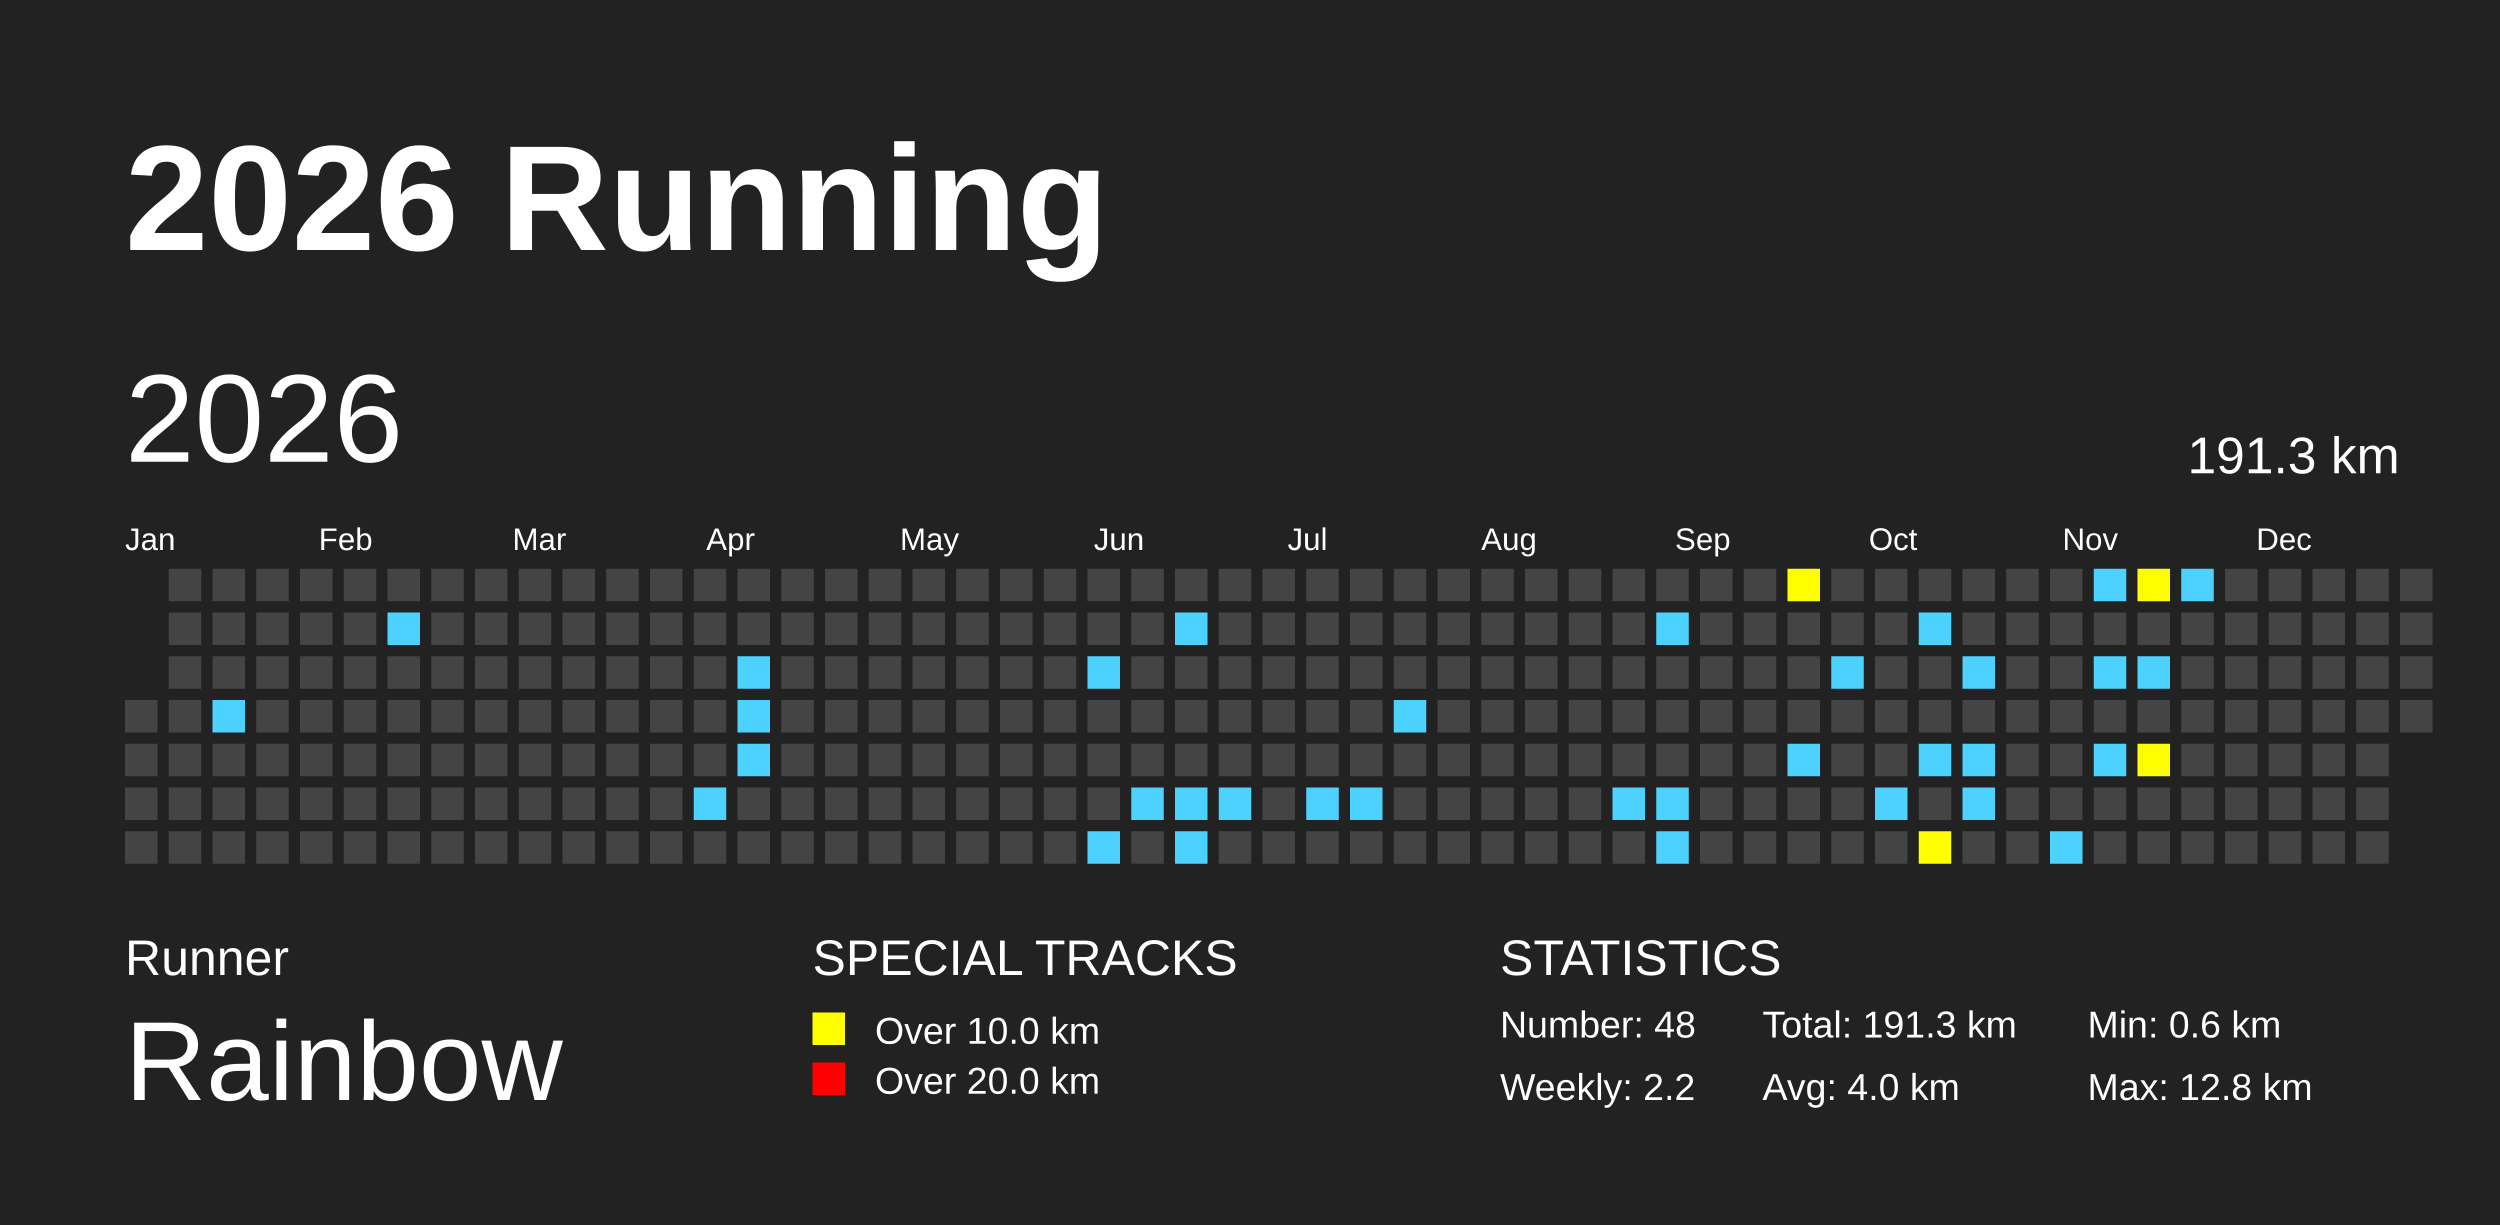
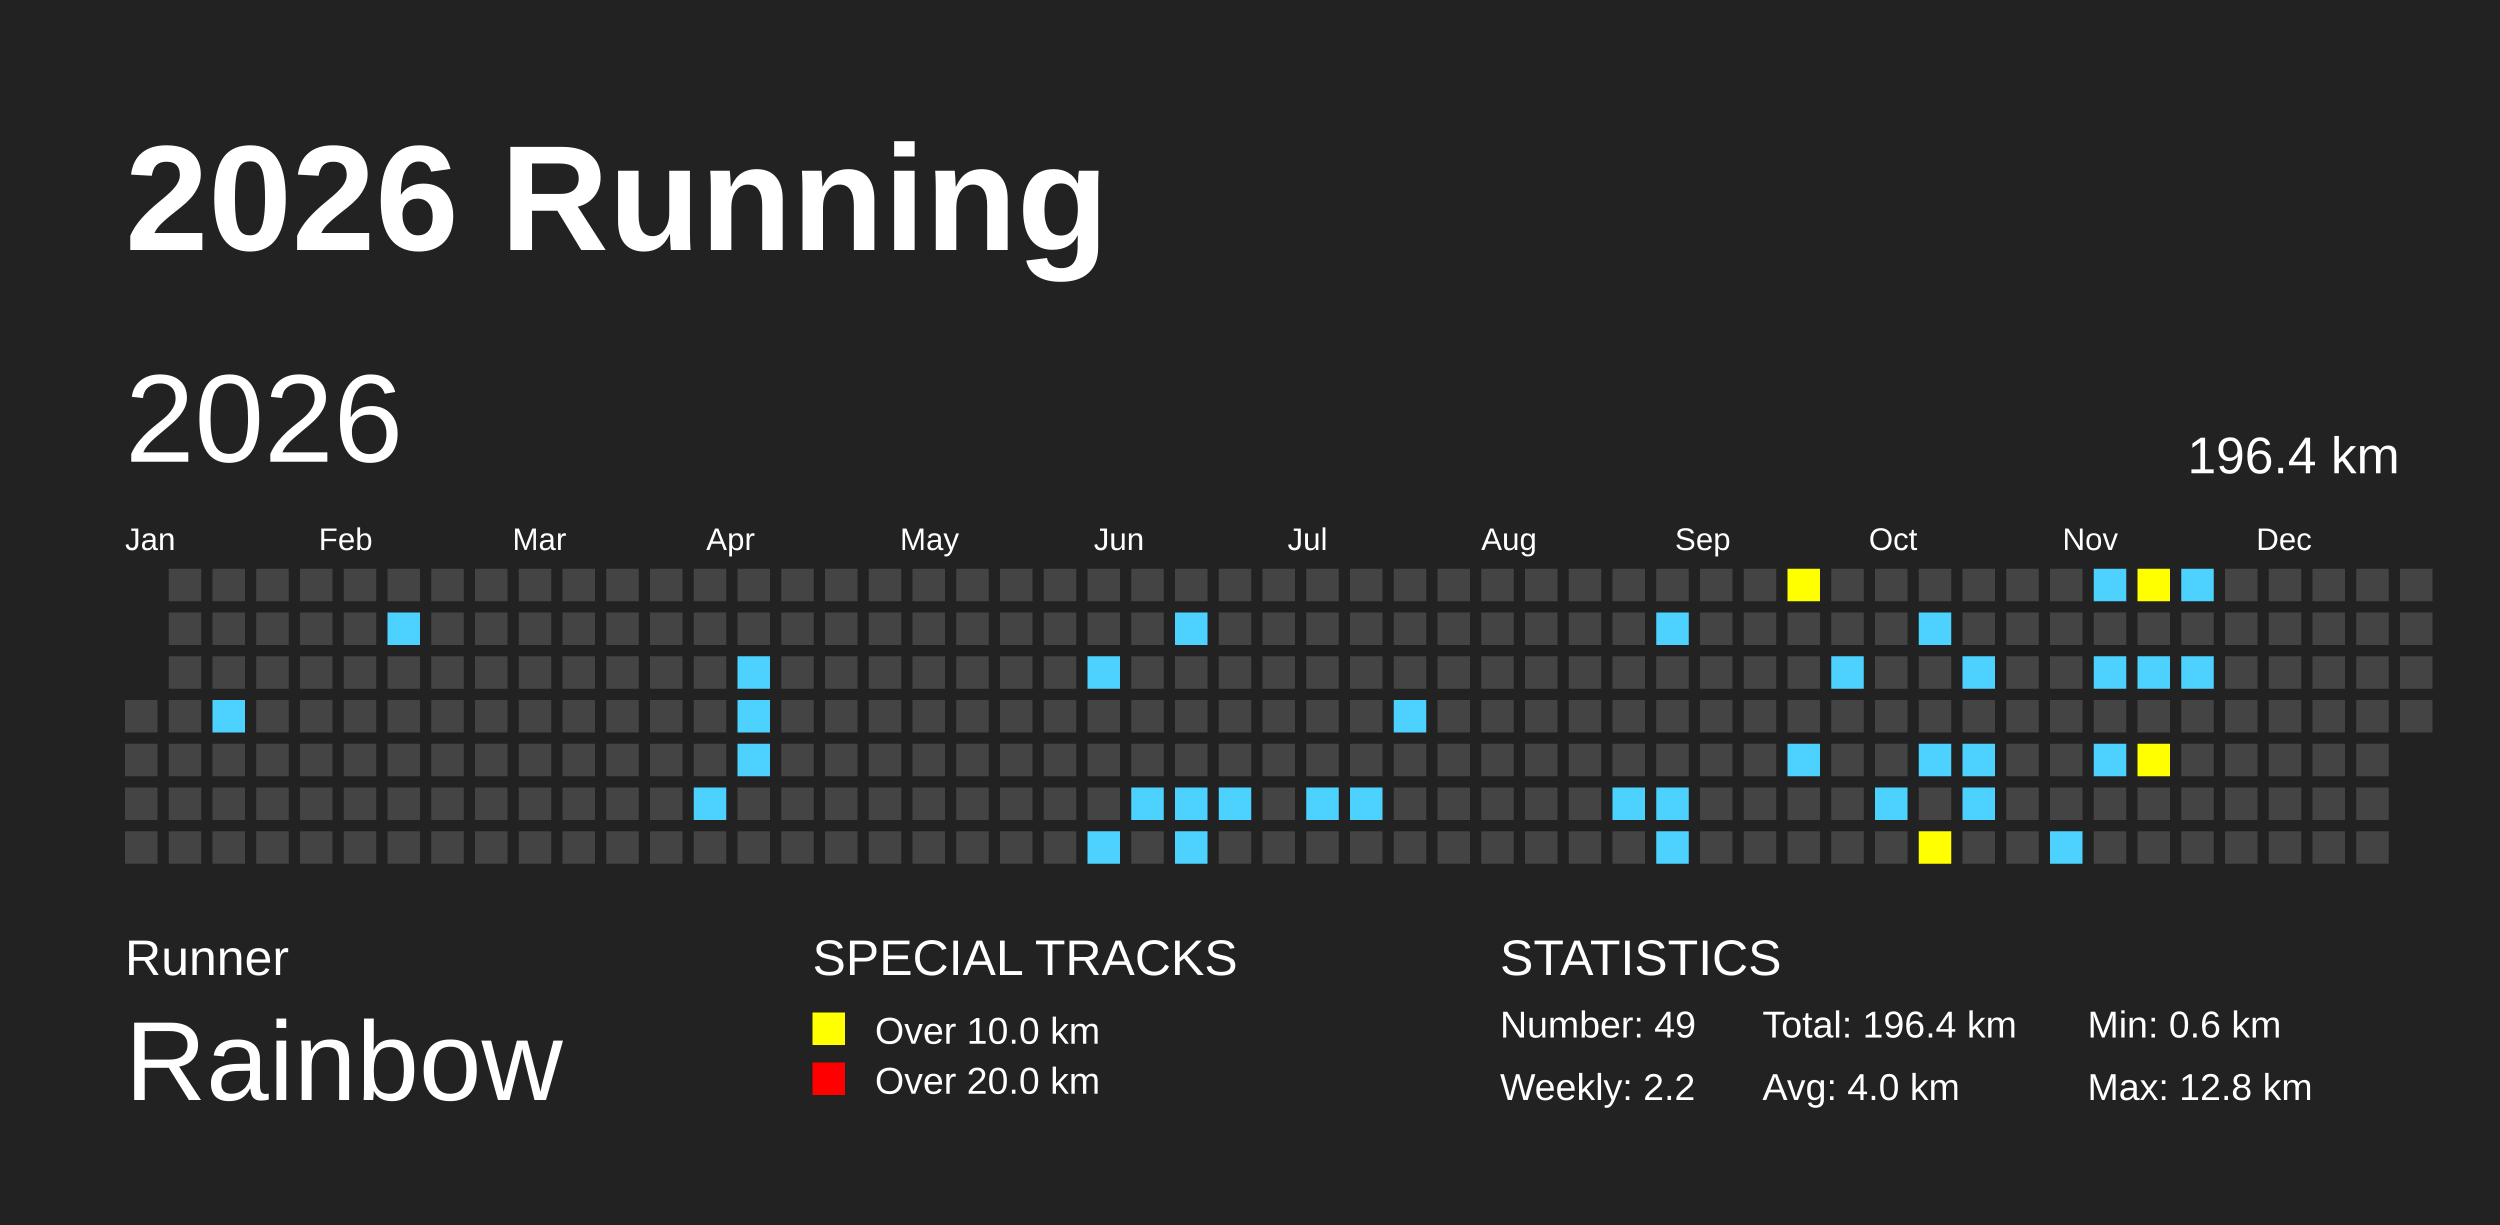
<svg xmlns="http://www.w3.org/2000/svg" baseProfile="full" height="98mm" version="1.1" viewBox="0,0,200,98" width="200mm">
  <defs>
    <pattern height="2" id="indoor-stripe" patternUnits="userSpaceOnUse" width="2">
      <line stroke="white" stroke-opacity="0.45" stroke-width="0.5" x1="0" x2="2" y1="2" y2="0" />
    </pattern>
  </defs>
  <rect fill="#222222" height="98" width="200" x="0" y="0" />
  <text fill="#FFFFFF" style="font-size:12px; font-family:Arial; font-weight:bold;" x="10" y="20">2026 Running</text>
  <text fill="#FFFFFF" style="font-size:4px; font-family:Arial" x="10" y="78">Runner</text>
  <text fill="#FFFFFF" style="font-size:9px; font-family:Arial" x="10" y="88">Rainbow</text>
  <text fill="#FFFFFF" style="font-size:4px; font-family:Arial" x="65" y="78">SPECIAL TRACKS</text>
  <rect fill="yellow" height="2.6" width="2.6" x="65" y="81" />
  <text fill="#FFFFFF" style="font-size:3px; font-family:Arial" x="70" y="83.5">Over 10.0 km</text>
  <rect fill="red" height="2.6" width="2.6" x="65" y="85" />
  <text fill="#FFFFFF" style="font-size:3px; font-family:Arial" x="70" y="87.5">Over 20.0 km</text>
  <text fill="#FFFFFF" style="font-size:4px; font-family:Arial" x="120" y="78">STATISTICS</text>
-   <text fill="#FFFFFF" style="font-size:3px; font-family:Arial" x="120" y="83">Number: 48</text>
+   <text fill="#FFFFFF" style="font-size:3px; font-family:Arial" x="120" y="83">Number: 49</text>
  <text fill="#FFFFFF" style="font-size:3px; font-family:Arial" x="120" y="88">Weekly: 2.2</text>
-   <text fill="#FFFFFF" style="font-size:3px; font-family:Arial" x="141" y="83">Total: 191.3 km</text>
+   <text fill="#FFFFFF" style="font-size:3px; font-family:Arial" x="141" y="83">Total: 196.4 km</text>
  <text fill="#FFFFFF" style="font-size:3px; font-family:Arial" x="141" y="88">Avg: 4.0 km</text>
  <text fill="#FFFFFF" style="font-size:3px; font-family:Arial" x="167" y="83">Min: 0.6 km</text>
  <text fill="#FFFFFF" style="font-size:3px; font-family:Arial" x="167" y="88">Max: 12.8 km</text>
  <text dominant-baseline="hanging" fill="#FFFFFF" style="font-size:10.0px; font-family:Arial;" x="10" y="30">2026</text>
-   <text dominant-baseline="hanging" fill="#FFFFFF" style="font-size:4.125px; font-family:Arial;" x="175" y="35">191.3 km</text>
+   <text dominant-baseline="hanging" fill="#FFFFFF" style="font-size:4.125px; font-family:Arial;" x="175" y="35">196.4 km</text>
  <text fill="#FFFFFF" style="font-size:2.5px; font-family:Arial" x="10.0" y="44">Jan</text>
  <text fill="#FFFFFF" style="font-size:2.5px; font-family:Arial" x="25.5" y="44">Feb</text>
  <text fill="#FFFFFF" style="font-size:2.5px; font-family:Arial" x="41.0" y="44">Mar</text>
  <text fill="#FFFFFF" style="font-size:2.5px; font-family:Arial" x="56.5" y="44">Apr</text>
  <text fill="#FFFFFF" style="font-size:2.5px; font-family:Arial" x="72.0" y="44">May</text>
  <text fill="#FFFFFF" style="font-size:2.5px; font-family:Arial" x="87.5" y="44">Jun</text>
  <text fill="#FFFFFF" style="font-size:2.5px; font-family:Arial" x="103.0" y="44">Jul</text>
  <text fill="#FFFFFF" style="font-size:2.5px; font-family:Arial" x="118.5" y="44">Aug</text>
  <text fill="#FFFFFF" style="font-size:2.5px; font-family:Arial" x="134.0" y="44">Sep</text>
  <text fill="#FFFFFF" style="font-size:2.5px; font-family:Arial" x="149.5" y="44">Oct</text>
  <text fill="#FFFFFF" style="font-size:2.5px; font-family:Arial" x="165.0" y="44">Nov</text>
  <text fill="#FFFFFF" style="font-size:2.5px; font-family:Arial" x="180.5" y="44">Dec</text>
  <rect fill="#444444" height="2.6" width="2.6" x="10.0" y="56.0" />
  <rect fill="#444444" height="2.6" width="2.6" x="10.0" y="59.5" />
  <rect fill="#444444" height="2.6" width="2.6" x="10.0" y="63.0" />
  <rect fill="#444444" height="2.6" width="2.6" x="10.0" y="66.5" />
  <rect fill="#444444" height="2.6" width="2.6" x="13.5" y="45.5" />
  <rect fill="#444444" height="2.6" width="2.6" x="13.5" y="49.0" />
  <rect fill="#444444" height="2.6" width="2.6" x="13.5" y="52.5" />
  <rect fill="#444444" height="2.6" width="2.6" x="13.5" y="56.0" />
  <rect fill="#444444" height="2.6" width="2.6" x="13.5" y="59.5" />
  <rect fill="#444444" height="2.6" width="2.6" x="13.5" y="63.0" />
  <rect fill="#444444" height="2.6" width="2.6" x="13.5" y="66.5" />
  <rect fill="#444444" height="2.6" width="2.6" x="17.0" y="45.5" />
  <rect fill="#444444" height="2.6" width="2.6" x="17.0" y="49.0" />
  <rect fill="#444444" height="2.6" width="2.6" x="17.0" y="52.5" />
  <rect fill="#4DD2FF" height="2.6" width="2.6" x="17.0" y="56.0" />
  <rect fill="#444444" height="2.6" width="2.6" x="17.0" y="59.5" />
  <rect fill="#444444" height="2.6" width="2.6" x="17.0" y="63.0" />
  <rect fill="#444444" height="2.6" width="2.6" x="17.0" y="66.5" />
  <rect fill="#444444" height="2.6" width="2.6" x="20.5" y="45.5" />
  <rect fill="#444444" height="2.6" width="2.6" x="20.5" y="49.0" />
  <rect fill="#444444" height="2.6" width="2.6" x="20.5" y="52.5" />
  <rect fill="#444444" height="2.6" width="2.6" x="20.5" y="56.0" />
  <rect fill="#444444" height="2.6" width="2.6" x="20.5" y="59.5" />
  <rect fill="#444444" height="2.6" width="2.6" x="20.5" y="63.0" />
  <rect fill="#444444" height="2.6" width="2.6" x="20.5" y="66.5" />
  <rect fill="#444444" height="2.6" width="2.6" x="24.0" y="45.5" />
  <rect fill="#444444" height="2.6" width="2.6" x="24.0" y="49.0" />
  <rect fill="#444444" height="2.6" width="2.6" x="24.0" y="52.5" />
  <rect fill="#444444" height="2.6" width="2.6" x="24.0" y="56.0" />
  <rect fill="#444444" height="2.6" width="2.6" x="24.0" y="59.5" />
  <rect fill="#444444" height="2.6" width="2.6" x="24.0" y="63.0" />
  <rect fill="#444444" height="2.6" width="2.6" x="24.0" y="66.5" />
  <rect fill="#444444" height="2.6" width="2.6" x="27.5" y="45.5" />
  <rect fill="#444444" height="2.6" width="2.6" x="27.5" y="49.0" />
  <rect fill="#444444" height="2.6" width="2.6" x="27.5" y="52.5" />
  <rect fill="#444444" height="2.6" width="2.6" x="27.5" y="56.0" />
  <rect fill="#444444" height="2.6" width="2.6" x="27.5" y="59.5" />
  <rect fill="#444444" height="2.6" width="2.6" x="27.5" y="63.0" />
  <rect fill="#444444" height="2.6" width="2.6" x="27.5" y="66.5" />
  <rect fill="#444444" height="2.6" width="2.6" x="31.0" y="45.5" />
  <rect fill="#4DD2FF" height="2.6" width="2.6" x="31.0" y="49.0" />
  <rect fill="#444444" height="2.6" width="2.6" x="31.0" y="52.5" />
  <rect fill="#444444" height="2.6" width="2.6" x="31.0" y="56.0" />
  <rect fill="#444444" height="2.6" width="2.6" x="31.0" y="59.5" />
  <rect fill="#444444" height="2.6" width="2.6" x="31.0" y="63.0" />
  <rect fill="#444444" height="2.6" width="2.6" x="31.0" y="66.5" />
  <rect fill="#444444" height="2.6" width="2.6" x="34.5" y="45.5" />
  <rect fill="#444444" height="2.6" width="2.6" x="34.5" y="49.0" />
  <rect fill="#444444" height="2.6" width="2.6" x="34.5" y="52.5" />
  <rect fill="#444444" height="2.6" width="2.6" x="34.5" y="56.0" />
  <rect fill="#444444" height="2.6" width="2.6" x="34.5" y="59.5" />
  <rect fill="#444444" height="2.6" width="2.6" x="34.5" y="63.0" />
  <rect fill="#444444" height="2.6" width="2.6" x="34.5" y="66.5" />
  <rect fill="#444444" height="2.6" width="2.6" x="38.0" y="45.5" />
  <rect fill="#444444" height="2.6" width="2.6" x="38.0" y="49.0" />
  <rect fill="#444444" height="2.6" width="2.6" x="38.0" y="52.5" />
  <rect fill="#444444" height="2.6" width="2.6" x="38.0" y="56.0" />
  <rect fill="#444444" height="2.6" width="2.6" x="38.0" y="59.5" />
  <rect fill="#444444" height="2.6" width="2.6" x="38.0" y="63.0" />
  <rect fill="#444444" height="2.6" width="2.6" x="38.0" y="66.5" />
  <rect fill="#444444" height="2.6" width="2.6" x="41.5" y="45.5" />
  <rect fill="#444444" height="2.6" width="2.6" x="41.5" y="49.0" />
  <rect fill="#444444" height="2.6" width="2.6" x="41.5" y="52.5" />
  <rect fill="#444444" height="2.6" width="2.6" x="41.5" y="56.0" />
  <rect fill="#444444" height="2.6" width="2.6" x="41.5" y="59.5" />
  <rect fill="#444444" height="2.6" width="2.6" x="41.5" y="63.0" />
  <rect fill="#444444" height="2.6" width="2.6" x="41.5" y="66.5" />
  <rect fill="#444444" height="2.6" width="2.6" x="45.0" y="45.5" />
  <rect fill="#444444" height="2.6" width="2.6" x="45.0" y="49.0" />
  <rect fill="#444444" height="2.6" width="2.6" x="45.0" y="52.5" />
  <rect fill="#444444" height="2.6" width="2.6" x="45.0" y="56.0" />
  <rect fill="#444444" height="2.6" width="2.6" x="45.0" y="59.5" />
  <rect fill="#444444" height="2.6" width="2.6" x="45.0" y="63.0" />
  <rect fill="#444444" height="2.6" width="2.6" x="45.0" y="66.5" />
  <rect fill="#444444" height="2.6" width="2.6" x="48.5" y="45.5" />
  <rect fill="#444444" height="2.6" width="2.6" x="48.5" y="49.0" />
  <rect fill="#444444" height="2.6" width="2.6" x="48.5" y="52.5" />
  <rect fill="#444444" height="2.6" width="2.6" x="48.5" y="56.0" />
  <rect fill="#444444" height="2.6" width="2.6" x="48.5" y="59.5" />
  <rect fill="#444444" height="2.6" width="2.6" x="48.5" y="63.0" />
  <rect fill="#444444" height="2.6" width="2.6" x="48.5" y="66.5" />
  <rect fill="#444444" height="2.6" width="2.6" x="52.0" y="45.5" />
  <rect fill="#444444" height="2.6" width="2.6" x="52.0" y="49.0" />
  <rect fill="#444444" height="2.6" width="2.6" x="52.0" y="52.5" />
  <rect fill="#444444" height="2.6" width="2.6" x="52.0" y="56.0" />
  <rect fill="#444444" height="2.6" width="2.6" x="52.0" y="59.5" />
  <rect fill="#444444" height="2.6" width="2.6" x="52.0" y="63.0" />
  <rect fill="#444444" height="2.6" width="2.6" x="52.0" y="66.5" />
  <rect fill="#444444" height="2.6" width="2.6" x="55.5" y="45.5" />
  <rect fill="#444444" height="2.6" width="2.6" x="55.5" y="49.0" />
  <rect fill="#444444" height="2.6" width="2.6" x="55.5" y="52.5" />
  <rect fill="#444444" height="2.6" width="2.6" x="55.5" y="56.0" />
  <rect fill="#444444" height="2.6" width="2.6" x="55.5" y="59.5" />
  <rect fill="#4DD2FF" height="2.6" width="2.6" x="55.5" y="63.0" />
  <rect fill="#444444" height="2.6" width="2.6" x="55.5" y="66.5" />
  <rect fill="#444444" height="2.6" width="2.6" x="59.0" y="45.5" />
  <rect fill="#444444" height="2.6" width="2.6" x="59.0" y="49.0" />
  <rect fill="#4DD2FF" height="2.6" width="2.6" x="59.0" y="52.5" />
  <rect fill="#4DD2FF" height="2.6" width="2.6" x="59.0" y="56.0" />
  <rect fill="#4DD2FF" height="2.6" width="2.6" x="59.0" y="59.5" />
  <rect fill="#444444" height="2.6" width="2.6" x="59.0" y="63.0" />
  <rect fill="#444444" height="2.6" width="2.6" x="59.0" y="66.5" />
  <rect fill="#444444" height="2.6" width="2.6" x="62.5" y="45.5" />
  <rect fill="#444444" height="2.6" width="2.6" x="62.5" y="49.0" />
  <rect fill="#444444" height="2.6" width="2.6" x="62.5" y="52.5" />
  <rect fill="#444444" height="2.6" width="2.6" x="62.5" y="56.0" />
  <rect fill="#444444" height="2.6" width="2.6" x="62.5" y="59.5" />
  <rect fill="#444444" height="2.6" width="2.6" x="62.5" y="63.0" />
  <rect fill="#444444" height="2.6" width="2.6" x="62.5" y="66.5" />
  <rect fill="#444444" height="2.6" width="2.6" x="66.0" y="45.5" />
  <rect fill="#444444" height="2.6" width="2.6" x="66.0" y="49.0" />
  <rect fill="#444444" height="2.6" width="2.6" x="66.0" y="52.5" />
  <rect fill="#444444" height="2.6" width="2.6" x="66.0" y="56.0" />
  <rect fill="#444444" height="2.6" width="2.6" x="66.0" y="59.5" />
  <rect fill="#444444" height="2.6" width="2.6" x="66.0" y="63.0" />
  <rect fill="#444444" height="2.6" width="2.6" x="66.0" y="66.5" />
  <rect fill="#444444" height="2.6" width="2.6" x="69.5" y="45.5" />
  <rect fill="#444444" height="2.6" width="2.6" x="69.5" y="49.0" />
  <rect fill="#444444" height="2.6" width="2.6" x="69.5" y="52.5" />
  <rect fill="#444444" height="2.6" width="2.6" x="69.5" y="56.0" />
  <rect fill="#444444" height="2.6" width="2.6" x="69.5" y="59.5" />
  <rect fill="#444444" height="2.6" width="2.6" x="69.5" y="63.0" />
  <rect fill="#444444" height="2.6" width="2.6" x="69.5" y="66.5" />
  <rect fill="#444444" height="2.6" width="2.6" x="73.0" y="45.5" />
  <rect fill="#444444" height="2.6" width="2.6" x="73.0" y="49.0" />
  <rect fill="#444444" height="2.6" width="2.6" x="73.0" y="52.5" />
  <rect fill="#444444" height="2.6" width="2.6" x="73.0" y="56.0" />
  <rect fill="#444444" height="2.6" width="2.6" x="73.0" y="59.5" />
  <rect fill="#444444" height="2.6" width="2.6" x="73.0" y="63.0" />
  <rect fill="#444444" height="2.6" width="2.6" x="73.0" y="66.5" />
  <rect fill="#444444" height="2.6" width="2.6" x="76.5" y="45.5" />
  <rect fill="#444444" height="2.6" width="2.6" x="76.5" y="49.0" />
  <rect fill="#444444" height="2.6" width="2.6" x="76.5" y="52.5" />
  <rect fill="#444444" height="2.6" width="2.6" x="76.5" y="56.0" />
  <rect fill="#444444" height="2.6" width="2.6" x="76.5" y="59.5" />
  <rect fill="#444444" height="2.6" width="2.6" x="76.5" y="63.0" />
  <rect fill="#444444" height="2.6" width="2.6" x="76.5" y="66.5" />
  <rect fill="#444444" height="2.6" width="2.6" x="80.0" y="45.5" />
  <rect fill="#444444" height="2.6" width="2.6" x="80.0" y="49.0" />
  <rect fill="#444444" height="2.6" width="2.6" x="80.0" y="52.5" />
  <rect fill="#444444" height="2.6" width="2.6" x="80.0" y="56.0" />
  <rect fill="#444444" height="2.6" width="2.6" x="80.0" y="59.5" />
  <rect fill="#444444" height="2.6" width="2.6" x="80.0" y="63.0" />
  <rect fill="#444444" height="2.6" width="2.6" x="80.0" y="66.5" />
  <rect fill="#444444" height="2.6" width="2.6" x="83.5" y="45.5" />
  <rect fill="#444444" height="2.6" width="2.6" x="83.5" y="49.0" />
  <rect fill="#444444" height="2.6" width="2.6" x="83.5" y="52.5" />
  <rect fill="#444444" height="2.6" width="2.6" x="83.5" y="56.0" />
  <rect fill="#444444" height="2.6" width="2.6" x="83.5" y="59.5" />
  <rect fill="#444444" height="2.6" width="2.6" x="83.5" y="63.0" />
  <rect fill="#444444" height="2.6" width="2.6" x="83.5" y="66.5" />
  <rect fill="#444444" height="2.6" width="2.6" x="87.0" y="45.5" />
  <rect fill="#444444" height="2.6" width="2.6" x="87.0" y="49.0" />
  <rect fill="#4DD2FF" height="2.6" width="2.6" x="87.0" y="52.5" />
  <rect fill="#444444" height="2.6" width="2.6" x="87.0" y="56.0" />
  <rect fill="#444444" height="2.6" width="2.6" x="87.0" y="59.5" />
  <rect fill="#444444" height="2.6" width="2.6" x="87.0" y="63.0" />
  <rect fill="#4DD2FF" height="2.6" width="2.6" x="87.0" y="66.5" />
  <rect fill="#444444" height="2.6" width="2.6" x="90.5" y="45.5" />
  <rect fill="#444444" height="2.6" width="2.6" x="90.5" y="49.0" />
  <rect fill="#444444" height="2.6" width="2.6" x="90.5" y="52.5" />
  <rect fill="#444444" height="2.6" width="2.6" x="90.5" y="56.0" />
  <rect fill="#444444" height="2.6" width="2.6" x="90.5" y="59.5" />
  <rect fill="#4DD2FF" height="2.6" width="2.6" x="90.5" y="63.0" />
  <rect fill="#444444" height="2.6" width="2.6" x="90.5" y="66.5" />
  <rect fill="#444444" height="2.6" width="2.6" x="94.0" y="45.5" />
  <rect fill="#4DD2FF" height="2.6" width="2.6" x="94.0" y="49.0" />
  <rect fill="#444444" height="2.6" width="2.6" x="94.0" y="52.5" />
  <rect fill="#444444" height="2.6" width="2.6" x="94.0" y="56.0" />
  <rect fill="#444444" height="2.6" width="2.6" x="94.0" y="59.5" />
  <rect fill="#4DD2FF" height="2.6" width="2.6" x="94.0" y="63.0" />
  <rect fill="#4DD2FF" height="2.6" width="2.6" x="94.0" y="66.5" />
  <rect fill="#444444" height="2.6" width="2.6" x="97.5" y="45.5" />
  <rect fill="#444444" height="2.6" width="2.6" x="97.5" y="49.0" />
  <rect fill="#444444" height="2.6" width="2.6" x="97.5" y="52.5" />
  <rect fill="#444444" height="2.6" width="2.6" x="97.5" y="56.0" />
  <rect fill="#444444" height="2.6" width="2.6" x="97.5" y="59.5" />
  <rect fill="#4DD2FF" height="2.6" width="2.6" x="97.5" y="63.0" />
  <rect fill="#444444" height="2.6" width="2.6" x="97.5" y="66.5" />
  <rect fill="#444444" height="2.6" width="2.6" x="101.0" y="45.5" />
  <rect fill="#444444" height="2.6" width="2.6" x="101.0" y="49.0" />
  <rect fill="#444444" height="2.6" width="2.6" x="101.0" y="52.5" />
  <rect fill="#444444" height="2.6" width="2.6" x="101.0" y="56.0" />
  <rect fill="#444444" height="2.6" width="2.6" x="101.0" y="59.5" />
  <rect fill="#444444" height="2.6" width="2.6" x="101.0" y="63.0" />
  <rect fill="#444444" height="2.6" width="2.6" x="101.0" y="66.5" />
  <rect fill="#444444" height="2.6" width="2.6" x="104.5" y="45.5" />
  <rect fill="#444444" height="2.6" width="2.6" x="104.5" y="49.0" />
  <rect fill="#444444" height="2.6" width="2.6" x="104.5" y="52.5" />
  <rect fill="#444444" height="2.6" width="2.6" x="104.5" y="56.0" />
  <rect fill="#444444" height="2.6" width="2.6" x="104.5" y="59.5" />
  <rect fill="#4DD2FF" height="2.6" width="2.6" x="104.5" y="63.0" />
  <rect fill="#444444" height="2.6" width="2.6" x="104.5" y="66.5" />
  <rect fill="#444444" height="2.6" width="2.6" x="108.0" y="45.5" />
  <rect fill="#444444" height="2.6" width="2.6" x="108.0" y="49.0" />
  <rect fill="#444444" height="2.6" width="2.6" x="108.0" y="52.5" />
  <rect fill="#444444" height="2.6" width="2.6" x="108.0" y="56.0" />
  <rect fill="#444444" height="2.6" width="2.6" x="108.0" y="59.5" />
  <rect fill="#4DD2FF" height="2.6" width="2.6" x="108.0" y="63.0" />
  <rect fill="#444444" height="2.6" width="2.6" x="108.0" y="66.5" />
  <rect fill="#444444" height="2.6" width="2.6" x="111.5" y="45.5" />
  <rect fill="#444444" height="2.6" width="2.6" x="111.5" y="49.0" />
  <rect fill="#444444" height="2.6" width="2.6" x="111.5" y="52.5" />
  <rect fill="#4DD2FF" height="2.6" width="2.6" x="111.5" y="56.0" />
  <rect fill="#444444" height="2.6" width="2.6" x="111.5" y="59.5" />
  <rect fill="#444444" height="2.6" width="2.6" x="111.5" y="63.0" />
  <rect fill="#444444" height="2.6" width="2.6" x="111.5" y="66.5" />
  <rect fill="#444444" height="2.6" width="2.6" x="115.0" y="45.5" />
  <rect fill="#444444" height="2.6" width="2.6" x="115.0" y="49.0" />
  <rect fill="#444444" height="2.6" width="2.6" x="115.0" y="52.5" />
  <rect fill="#444444" height="2.6" width="2.6" x="115.0" y="56.0" />
  <rect fill="#444444" height="2.6" width="2.6" x="115.0" y="59.5" />
  <rect fill="#444444" height="2.6" width="2.6" x="115.0" y="63.0" />
  <rect fill="#444444" height="2.6" width="2.6" x="115.0" y="66.5" />
  <rect fill="#444444" height="2.6" width="2.6" x="118.5" y="45.5" />
  <rect fill="#444444" height="2.6" width="2.6" x="118.5" y="49.0" />
  <rect fill="#444444" height="2.6" width="2.6" x="118.5" y="52.5" />
  <rect fill="#444444" height="2.6" width="2.6" x="118.5" y="56.0" />
  <rect fill="#444444" height="2.6" width="2.6" x="118.5" y="59.5" />
  <rect fill="#444444" height="2.6" width="2.6" x="118.5" y="63.0" />
  <rect fill="#444444" height="2.6" width="2.6" x="118.5" y="66.5" />
  <rect fill="#444444" height="2.6" width="2.6" x="122.0" y="45.5" />
  <rect fill="#444444" height="2.6" width="2.6" x="122.0" y="49.0" />
  <rect fill="#444444" height="2.6" width="2.6" x="122.0" y="52.5" />
  <rect fill="#444444" height="2.6" width="2.6" x="122.0" y="56.0" />
  <rect fill="#444444" height="2.6" width="2.6" x="122.0" y="59.5" />
  <rect fill="#444444" height="2.6" width="2.6" x="122.0" y="63.0" />
  <rect fill="#444444" height="2.6" width="2.6" x="122.0" y="66.5" />
  <rect fill="#444444" height="2.6" width="2.6" x="125.5" y="45.5" />
  <rect fill="#444444" height="2.6" width="2.6" x="125.5" y="49.0" />
  <rect fill="#444444" height="2.6" width="2.6" x="125.5" y="52.5" />
  <rect fill="#444444" height="2.6" width="2.6" x="125.5" y="56.0" />
  <rect fill="#444444" height="2.6" width="2.6" x="125.5" y="59.5" />
  <rect fill="#444444" height="2.6" width="2.6" x="125.5" y="63.0" />
  <rect fill="#444444" height="2.6" width="2.6" x="125.5" y="66.5" />
  <rect fill="#444444" height="2.6" width="2.6" x="129.0" y="45.5" />
  <rect fill="#444444" height="2.6" width="2.6" x="129.0" y="49.0" />
  <rect fill="#444444" height="2.6" width="2.6" x="129.0" y="52.5" />
  <rect fill="#444444" height="2.6" width="2.6" x="129.0" y="56.0" />
  <rect fill="#444444" height="2.6" width="2.6" x="129.0" y="59.5" />
  <rect fill="#4DD2FF" height="2.6" width="2.6" x="129.0" y="63.0" />
  <rect fill="#444444" height="2.6" width="2.6" x="129.0" y="66.5" />
  <rect fill="#444444" height="2.6" width="2.6" x="132.5" y="45.5" />
  <rect fill="#4DD2FF" height="2.6" width="2.6" x="132.5" y="49.0" />
  <rect fill="#444444" height="2.6" width="2.6" x="132.5" y="52.5" />
  <rect fill="#444444" height="2.6" width="2.6" x="132.5" y="56.0" />
  <rect fill="#444444" height="2.6" width="2.6" x="132.5" y="59.5" />
  <rect fill="#4DD2FF" height="2.6" width="2.6" x="132.5" y="63.0" />
  <rect fill="#4DD2FF" height="2.6" width="2.6" x="132.5" y="66.5" />
  <rect fill="#444444" height="2.6" width="2.6" x="136.0" y="45.5" />
  <rect fill="#444444" height="2.6" width="2.6" x="136.0" y="49.0" />
  <rect fill="#444444" height="2.6" width="2.6" x="136.0" y="52.5" />
  <rect fill="#444444" height="2.6" width="2.6" x="136.0" y="56.0" />
  <rect fill="#444444" height="2.6" width="2.6" x="136.0" y="59.5" />
  <rect fill="#444444" height="2.6" width="2.6" x="136.0" y="63.0" />
  <rect fill="#444444" height="2.6" width="2.6" x="136.0" y="66.5" />
  <rect fill="#444444" height="2.6" width="2.6" x="139.5" y="45.5" />
  <rect fill="#444444" height="2.6" width="2.6" x="139.5" y="49.0" />
  <rect fill="#444444" height="2.6" width="2.6" x="139.5" y="52.5" />
  <rect fill="#444444" height="2.6" width="2.6" x="139.5" y="56.0" />
  <rect fill="#444444" height="2.6" width="2.6" x="139.5" y="59.5" />
  <rect fill="#444444" height="2.6" width="2.6" x="139.5" y="63.0" />
  <rect fill="#444444" height="2.6" width="2.6" x="139.5" y="66.5" />
  <rect fill="yellow" height="2.6" width="2.6" x="143.0" y="45.5" />
  <rect fill="#444444" height="2.6" width="2.6" x="143.0" y="49.0" />
  <rect fill="#444444" height="2.6" width="2.6" x="143.0" y="52.5" />
  <rect fill="#444444" height="2.6" width="2.6" x="143.0" y="56.0" />
  <rect fill="#4DD2FF" height="2.6" width="2.6" x="143.0" y="59.5" />
  <rect fill="#444444" height="2.6" width="2.6" x="143.0" y="63.0" />
  <rect fill="#444444" height="2.6" width="2.6" x="143.0" y="66.5" />
  <rect fill="#444444" height="2.6" width="2.6" x="146.5" y="45.5" />
  <rect fill="#444444" height="2.6" width="2.6" x="146.5" y="49.0" />
  <rect fill="#4DD2FF" height="2.6" width="2.6" x="146.5" y="52.5" />
  <rect fill="#444444" height="2.6" width="2.6" x="146.5" y="56.0" />
  <rect fill="#444444" height="2.6" width="2.6" x="146.5" y="59.5" />
  <rect fill="#444444" height="2.6" width="2.6" x="146.5" y="63.0" />
  <rect fill="#444444" height="2.6" width="2.6" x="146.5" y="66.5" />
  <rect fill="#444444" height="2.6" width="2.6" x="150.0" y="45.5" />
  <rect fill="#444444" height="2.6" width="2.6" x="150.0" y="49.0" />
  <rect fill="#444444" height="2.6" width="2.6" x="150.0" y="52.5" />
  <rect fill="#444444" height="2.6" width="2.6" x="150.0" y="56.0" />
  <rect fill="#444444" height="2.6" width="2.6" x="150.0" y="59.5" />
  <rect fill="#4DD2FF" height="2.6" width="2.6" x="150.0" y="63.0" />
  <rect fill="#444444" height="2.6" width="2.6" x="150.0" y="66.5" />
  <rect fill="#444444" height="2.6" width="2.6" x="153.5" y="45.5" />
  <rect fill="#4DD2FF" height="2.6" width="2.6" x="153.5" y="49.0" />
  <rect fill="#444444" height="2.6" width="2.6" x="153.5" y="52.5" />
  <rect fill="#444444" height="2.6" width="2.6" x="153.5" y="56.0" />
  <rect fill="#4DD2FF" height="2.6" width="2.6" x="153.5" y="59.5" />
  <rect fill="#444444" height="2.6" width="2.6" x="153.5" y="63.0" />
  <rect fill="yellow" height="2.6" width="2.6" x="153.5" y="66.5" />
  <rect fill="#444444" height="2.6" width="2.6" x="157.0" y="45.5" />
  <rect fill="#444444" height="2.6" width="2.6" x="157.0" y="49.0" />
  <rect fill="#4DD2FF" height="2.6" width="2.6" x="157.0" y="52.5" />
  <rect fill="#444444" height="2.6" width="2.6" x="157.0" y="56.0" />
  <rect fill="#4DD2FF" height="2.6" width="2.6" x="157.0" y="59.5" />
  <rect fill="#4DD2FF" height="2.6" width="2.6" x="157.0" y="63.0" />
  <rect fill="#444444" height="2.6" width="2.6" x="157.0" y="66.5" />
  <rect fill="#444444" height="2.6" width="2.6" x="160.5" y="45.5" />
  <rect fill="#444444" height="2.6" width="2.6" x="160.5" y="49.0" />
  <rect fill="#444444" height="2.6" width="2.6" x="160.5" y="52.5" />
  <rect fill="#444444" height="2.6" width="2.6" x="160.5" y="56.0" />
  <rect fill="#444444" height="2.6" width="2.6" x="160.5" y="59.5" />
  <rect fill="#444444" height="2.6" width="2.6" x="160.5" y="63.0" />
  <rect fill="#444444" height="2.6" width="2.6" x="160.5" y="66.5" />
  <rect fill="#444444" height="2.6" width="2.6" x="164.0" y="45.5" />
  <rect fill="#444444" height="2.6" width="2.6" x="164.0" y="49.0" />
  <rect fill="#444444" height="2.6" width="2.6" x="164.0" y="52.5" />
  <rect fill="#444444" height="2.6" width="2.6" x="164.0" y="56.0" />
  <rect fill="#444444" height="2.6" width="2.6" x="164.0" y="59.5" />
  <rect fill="#444444" height="2.6" width="2.6" x="164.0" y="63.0" />
  <rect fill="#4DD2FF" height="2.6" width="2.6" x="164.0" y="66.5" />
  <rect fill="#4DD2FF" height="2.6" width="2.6" x="167.5" y="45.5" />
  <rect fill="#444444" height="2.6" width="2.6" x="167.5" y="49.0" />
  <rect fill="#4DD2FF" height="2.6" width="2.6" x="167.5" y="52.5" />
  <rect fill="#444444" height="2.6" width="2.6" x="167.5" y="56.0" />
  <rect fill="#4DD2FF" height="2.6" width="2.6" x="167.5" y="59.5" />
  <rect fill="#444444" height="2.6" width="2.6" x="167.5" y="63.0" />
  <rect fill="#444444" height="2.6" width="2.6" x="167.5" y="66.5" />
  <rect fill="yellow" height="2.6" width="2.6" x="171.0" y="45.5" />
  <rect fill="#444444" height="2.6" width="2.6" x="171.0" y="49.0" />
  <rect fill="#4DD2FF" height="2.6" width="2.6" x="171.0" y="52.5" />
  <rect fill="#444444" height="2.6" width="2.6" x="171.0" y="56.0" />
  <rect fill="yellow" height="2.6" width="2.6" x="171.0" y="59.5" />
  <rect fill="#444444" height="2.6" width="2.6" x="171.0" y="63.0" />
  <rect fill="#444444" height="2.6" width="2.6" x="171.0" y="66.5" />
  <rect fill="#4DD2FF" height="2.6" width="2.6" x="174.5" y="45.5" />
  <rect fill="#444444" height="2.6" width="2.6" x="174.5" y="49.0" />
-   <rect fill="#444444" height="2.6" width="2.6" x="174.5" y="52.5" />
+   <rect fill="#4DD2FF" height="2.6" width="2.6" x="174.5" y="52.5" />
  <rect fill="#444444" height="2.6" width="2.6" x="174.5" y="56.0" />
  <rect fill="#444444" height="2.6" width="2.6" x="174.5" y="59.5" />
  <rect fill="#444444" height="2.6" width="2.6" x="174.5" y="63.0" />
  <rect fill="#444444" height="2.6" width="2.6" x="174.5" y="66.5" />
  <rect fill="#444444" height="2.6" width="2.6" x="178.0" y="45.5" />
  <rect fill="#444444" height="2.6" width="2.6" x="178.0" y="49.0" />
  <rect fill="#444444" height="2.6" width="2.6" x="178.0" y="52.5" />
  <rect fill="#444444" height="2.6" width="2.6" x="178.0" y="56.0" />
  <rect fill="#444444" height="2.6" width="2.6" x="178.0" y="59.5" />
  <rect fill="#444444" height="2.6" width="2.6" x="178.0" y="63.0" />
  <rect fill="#444444" height="2.6" width="2.6" x="178.0" y="66.5" />
  <rect fill="#444444" height="2.6" width="2.6" x="181.5" y="45.5" />
  <rect fill="#444444" height="2.6" width="2.6" x="181.5" y="49.0" />
  <rect fill="#444444" height="2.6" width="2.6" x="181.5" y="52.5" />
  <rect fill="#444444" height="2.6" width="2.6" x="181.5" y="56.0" />
  <rect fill="#444444" height="2.6" width="2.6" x="181.5" y="59.5" />
  <rect fill="#444444" height="2.6" width="2.6" x="181.5" y="63.0" />
  <rect fill="#444444" height="2.6" width="2.6" x="181.5" y="66.5" />
  <rect fill="#444444" height="2.6" width="2.6" x="185.0" y="45.5" />
  <rect fill="#444444" height="2.6" width="2.6" x="185.0" y="49.0" />
  <rect fill="#444444" height="2.6" width="2.6" x="185.0" y="52.5" />
  <rect fill="#444444" height="2.6" width="2.6" x="185.0" y="56.0" />
  <rect fill="#444444" height="2.6" width="2.6" x="185.0" y="59.5" />
  <rect fill="#444444" height="2.6" width="2.6" x="185.0" y="63.0" />
  <rect fill="#444444" height="2.6" width="2.6" x="185.0" y="66.5" />
  <rect fill="#444444" height="2.6" width="2.6" x="188.5" y="45.5" />
  <rect fill="#444444" height="2.6" width="2.6" x="188.5" y="49.0" />
  <rect fill="#444444" height="2.6" width="2.6" x="188.5" y="52.5" />
  <rect fill="#444444" height="2.6" width="2.6" x="188.5" y="56.0" />
  <rect fill="#444444" height="2.6" width="2.6" x="188.5" y="59.5" />
  <rect fill="#444444" height="2.6" width="2.6" x="188.5" y="63.0" />
  <rect fill="#444444" height="2.6" width="2.6" x="188.5" y="66.5" />
  <rect fill="#444444" height="2.6" width="2.6" x="192.0" y="45.5" />
  <rect fill="#444444" height="2.6" width="2.6" x="192.0" y="49.0" />
  <rect fill="#444444" height="2.6" width="2.6" x="192.0" y="52.5" />
  <rect fill="#444444" height="2.6" width="2.6" x="192.0" y="56.0" />
</svg>
